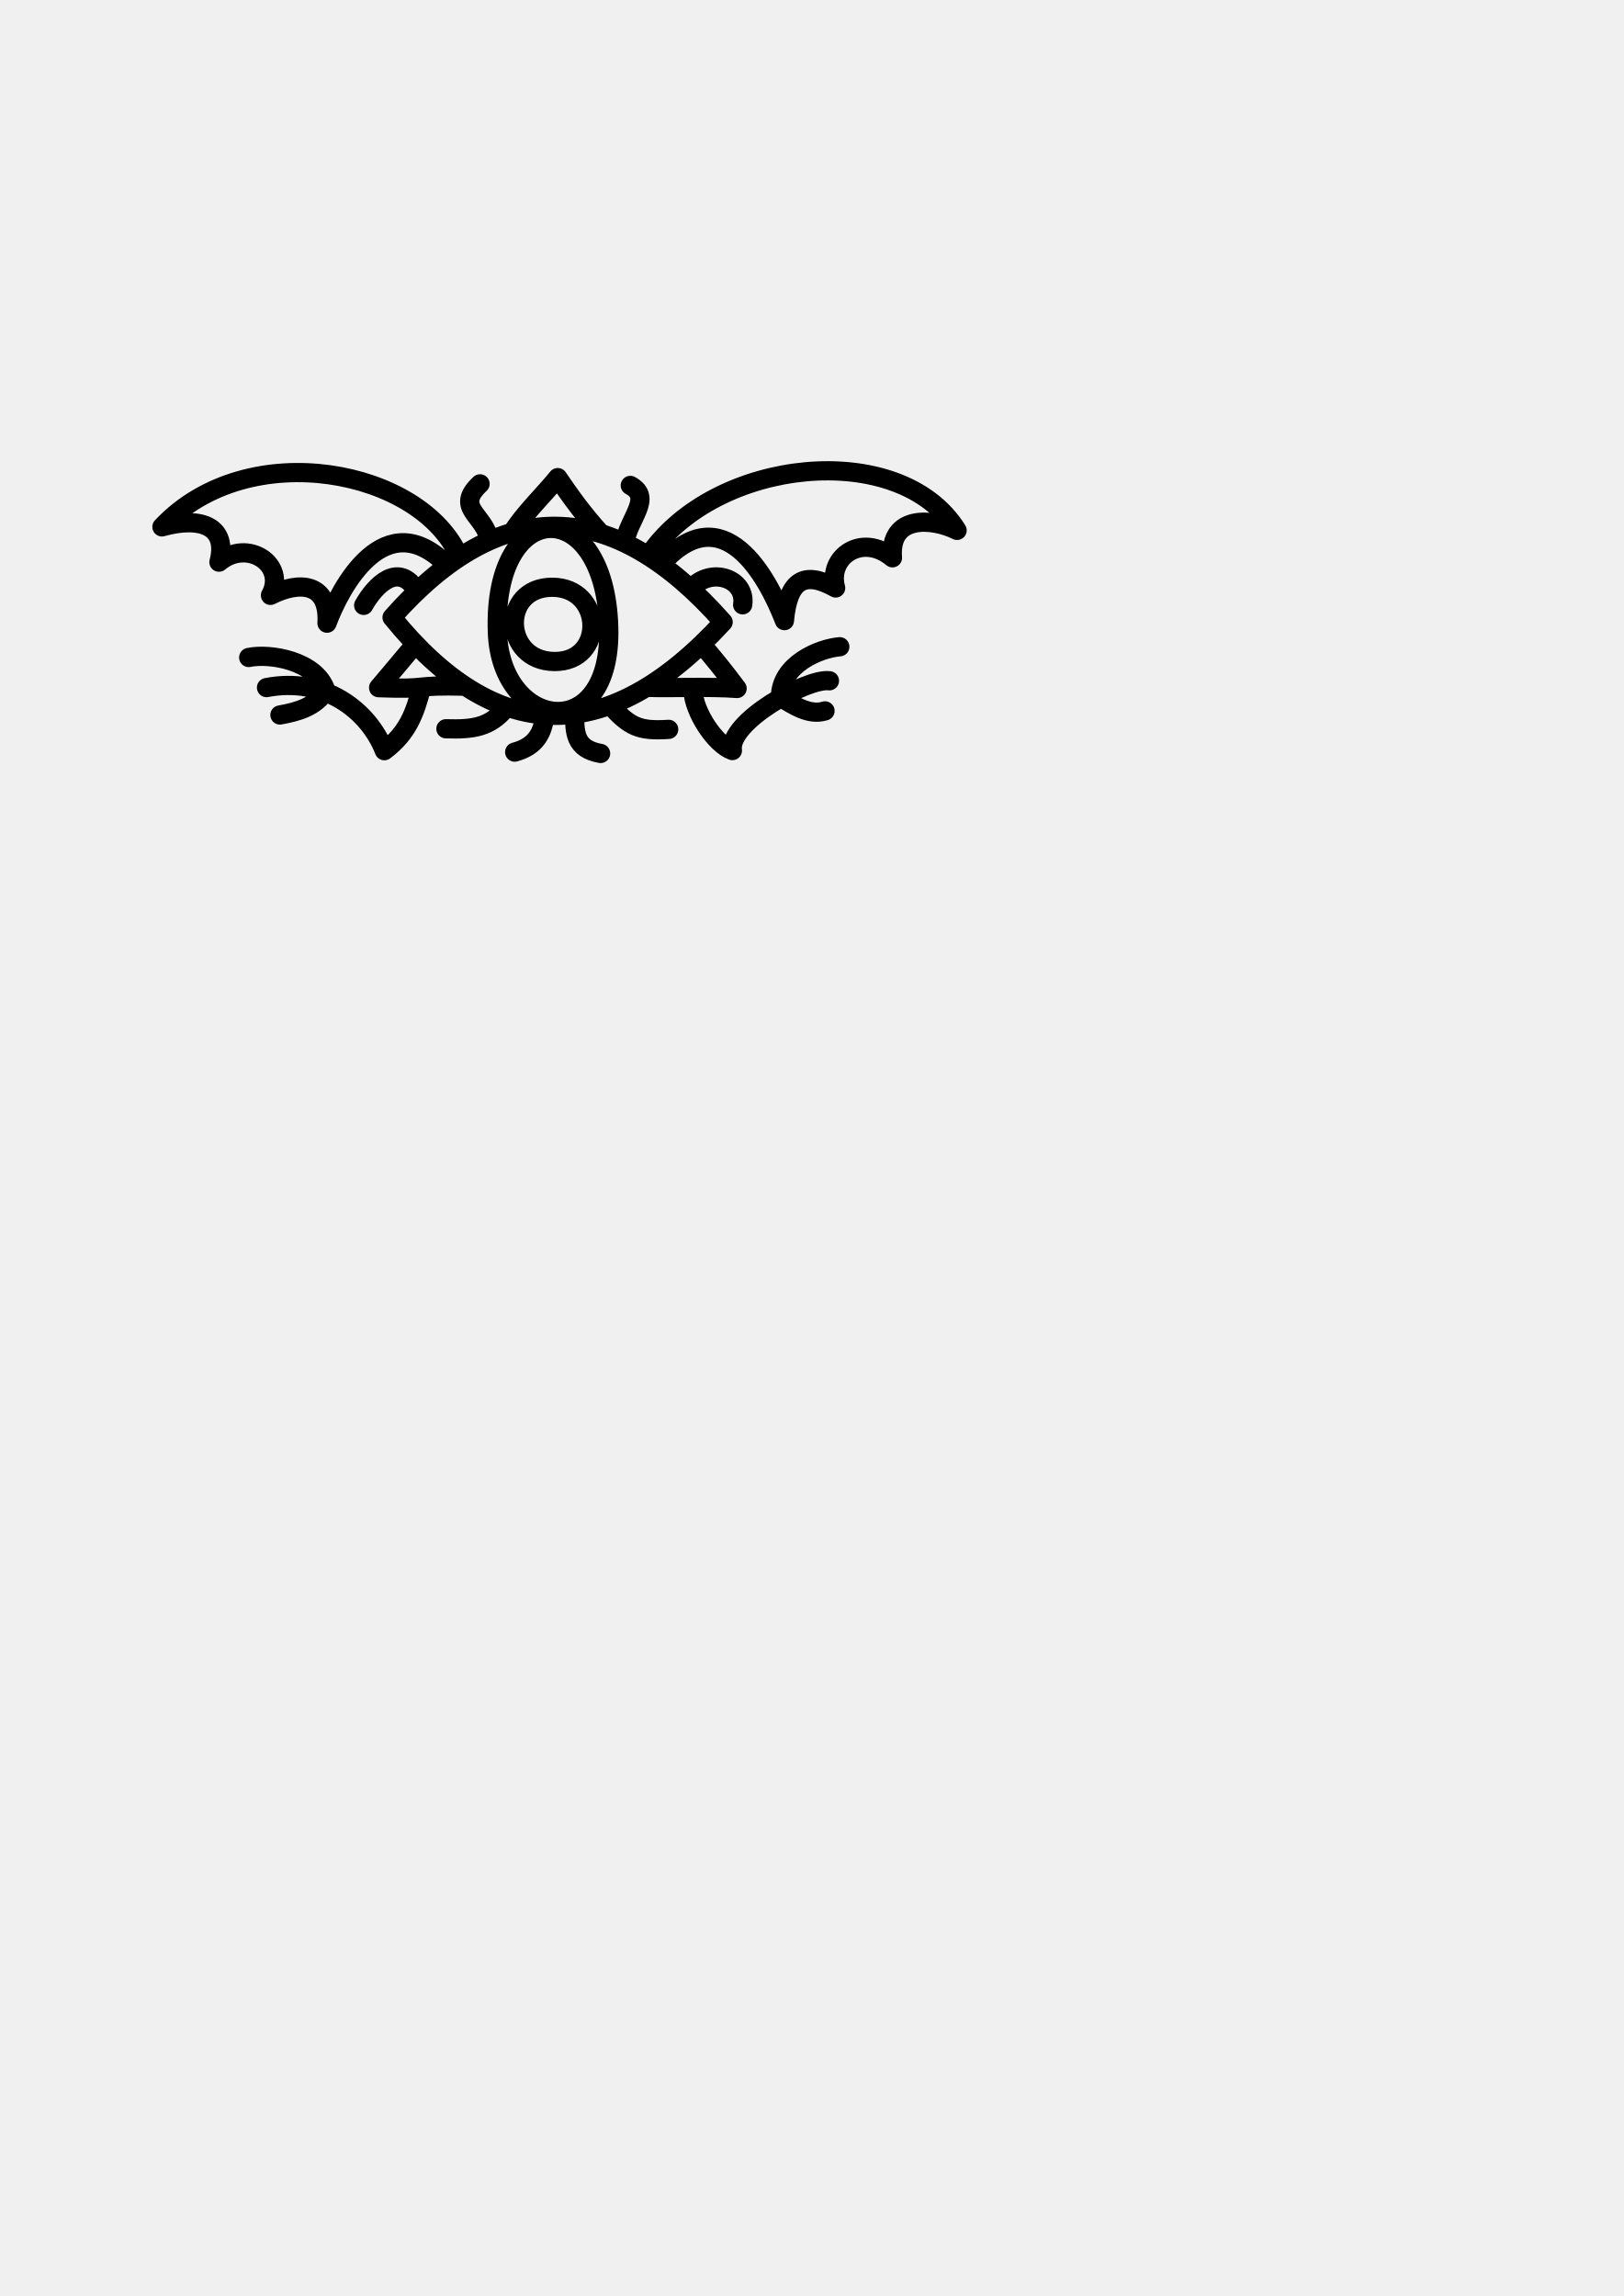
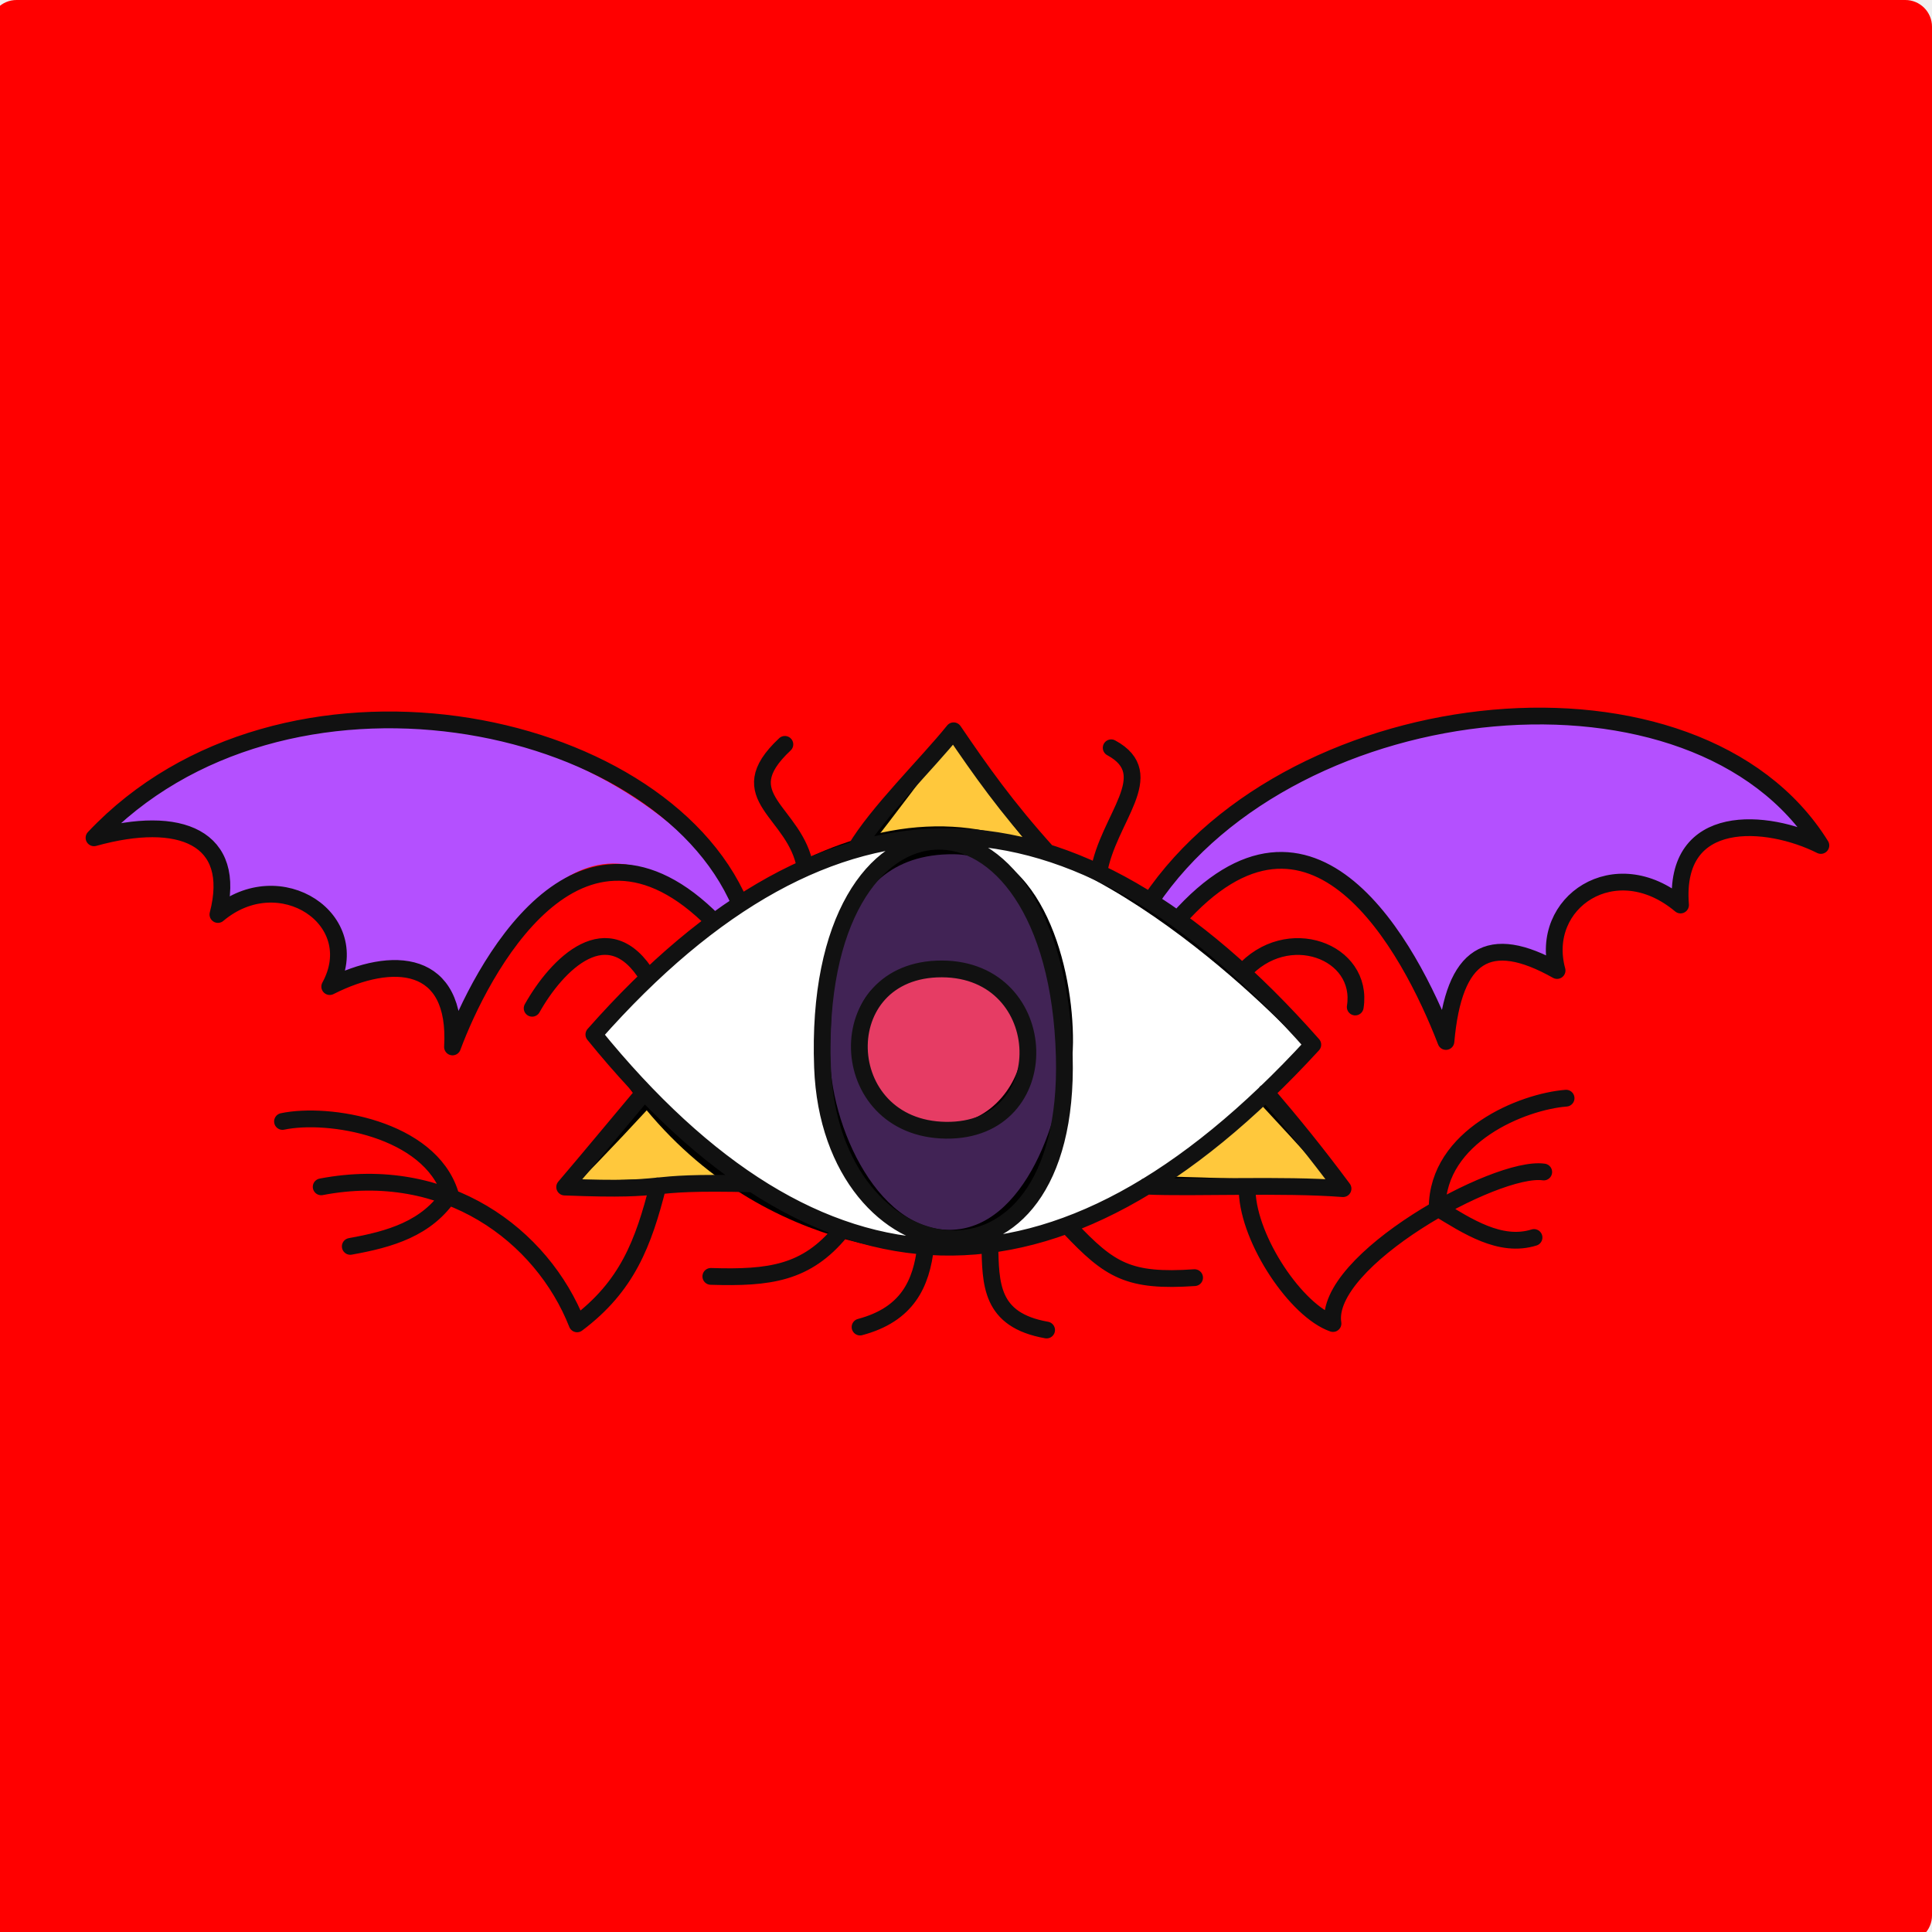
- <svg xmlns="http://www.w3.org/2000/svg" width="210mm" height="297mm" viewBox="0 0 210 297" version="1.1" id="svg1">
-   <defs id="defs1" />
-   <g id="layer1">
-     <path style="fill:none;fill-opacity:0.249;stroke:#000000;stroke-width:2.487;stroke-linecap:round;stroke-linejoin:round;stroke-dasharray:none;stroke-opacity:1" d="M 50.708,79.867 C 64.809,63.884 79.195,64.227 93.526,80.47 78.29,97.079 63.985,96.216 50.708,79.867 Z m 9.468,8.895 c -7.14,-0.183 -4.334,0.461 -11.208,0.193 1.414,-1.651 3.308,-3.945 4.756,-5.659 m 29.901,5.609 c 2.801,0.13 8.09,-0.128 11.707,0.152 -1.639,-2.199 -2.989,-3.861 -4.594,-5.732 M 77.716,69.024 c -2.466,-2.735 -3.953,-4.859 -5.581,-7.241 -1.561,1.95 -4.569,4.879 -5.861,7.079 m -6.855,3.227 C 54.549,60.711 32.122,56.288 20.943,68.154 c 5.129,-1.43 8.574,-0.033 7.375,4.563 3.695,-3.109 8.84,0.321 6.664,4.295 3.762,-1.9 7.619,-1.636 7.311,3.598 1.655,-4.469 7.457,-15.712 15.588,-7.451 m 25.969,-1.232 c 8.594,-12.787 32.56,-15.185 39.934,-3.32 -3.169,-1.587 -8.805,-2.069 -8.359,3.546 -3.899,-3.266 -8.461,-0.148 -7.349,3.904 -4.067,-2.292 -6.159,-1.01 -6.623,4.224 -2.181,-5.643 -7.931,-16.352 -15.978,-7.258 m -6.445,18.349 c 2.41,2.557 3.523,3.242 7.453,2.974 M 65.407,91.608 c -2.052,2.478 -4.227,2.772 -7.734,2.661 m 12.797,-1.786 c -0.252,2.244 -1.102,4.057 -3.904,4.806 m 7.729,-4.913 c 0.062,2.322 6.81e-4,4.494 3.383,5.087 M 63.305,69.95 c -0.565,-3.393 -4.601,-4.195 -1.219,-7.36 m 18.696,7.64 C 81.313,66.994 84.478,64.391 81.519,62.792 M 53.947,76.488 C 51.581,72.547 48.508,75.68 47.036,78.308 m 42.304,-2.129 c 2.645,-3.001 7.243,-1.278 6.711,2.055 m 11.223,9.828 C 104.448,87.658 94.124,93.365 94.724,97.086 92.551,96.33 89.726,92.149 89.616,89.236 M 34.47,88.942 c 7.428,-1.422 13.153,2.876 15.24,8.163 2.993,-2.243 3.947,-4.805 4.82,-8.22 m -18.324,3.602 c 2.345,-0.423 4.575,-1.049 5.943,-3.145 -1.234,-3.887 -7.253,-4.87 -9.981,-4.293 M 106.703,91.959 c -2.012,0.628 -3.961,-0.665 -5.767,-1.768 0.018,-4.279 5.084,-6.325 7.679,-6.531 M 64.329,81.825 C 63.662,64.141 78.268,63.811 78.731,81.175 79.143,96.655 64.805,94.424 64.329,81.825 Z m 7.114,-5.86 c 6.636,0.023 6.925,9.691 0.232,9.605 -6.686,-0.085 -6.974,-9.629 -0.232,-9.605 z" id="path1" />
+ <svg xmlns="http://www.w3.org/2000/svg" width="64" height="64" viewBox="0 0 16.933 16.933" version="1.1" id="svg20">
+   <defs id="defs20" />
+   <rect style="fill:#ff0000;fill-opacity:1;stroke:none;stroke-width:0.068;stroke-linecap:square;stroke-linejoin:round;paint-order:markers fill stroke" id="rect20" width="17.022" height="17.022" x="-0.089" y="0" rx="0.234" ry="0.234" />
+   <path id="path21" style="fill:#ffc83c;stroke:#000000;stroke-width:0.068;stroke-linecap:square;stroke-linejoin:round;paint-order:markers fill stroke" d="M 11.757,10.405 C 9.639,10.29 7.106,10.306 4.991,10.393 6.194,9.17 7.332,7.794 8.341,6.414 9.252,7.829 10.647,9.149 11.757,10.405 Z" />
+   <path id="rect21" style="fill:#ffffff;fill-opacity:1;stroke:#000000;stroke-width:0.068;stroke-linecap:square;stroke-linejoin:round;paint-order:markers fill stroke" d="m 8.348,7.28 c 1.515,0.086 3.15,1.911 3.15,1.911 0,0 -1.641,1.71 -3.038,1.766 -0.613,0.025 -2.253,-0.137 -3.215,-1.915 0,0 1.459,-1.855 3.104,-1.762 z" />
+   <path id="rect21-2" style="fill:#412355;fill-opacity:1;stroke:#000000;stroke-width:0.068;stroke-linecap:square;stroke-linejoin:round;paint-order:markers fill stroke" d="m 9.37,9.138 c -0.006,0.649 -0.36,1.669 -1.044,1.675 C 7.637,10.818 7.2,9.793 7.242,9.14 7.264,8.807 7.206,7.44 8.362,7.453 9.109,7.462 9.376,8.492 9.37,9.138 Z" />
+   <path id="rect21-2-0" style="fill:#e63c64;fill-opacity:1;stroke:#000000;stroke-width:0.068;stroke-linecap:square;stroke-linejoin:round;paint-order:markers fill stroke" d="M 8.99,9.193 C 8.986,9.464 8.739,9.891 8.262,9.893 7.781,9.895 7.476,9.467 7.505,9.194 7.52,9.055 7.48,8.484 8.287,8.49 c 0.522,0.004 0.708,0.434 0.703,0.704 z" />
+   <path d="M 10.068,7.865 C 11.333,5.983 14.86,5.63 15.945,7.376 15.479,7.143 14.649,7.072 14.715,7.898 14.141,7.418 13.47,7.876 13.633,8.473 13.035,8.136 12.727,8.324 12.659,9.094 12.338,8.264 11.491,6.688 10.307,8.026 Z" fill="none" stroke="#111111" stroke-width="0.25" stroke-linecap="round" stroke-linejoin="round" id="path1-9" style="fill:#b450ff;fill-opacity:1;stroke:none" />
+   <path d="M 6.509,7.914 C 5.244,6.032 1.992,5.761 0.821,7.379 1.287,7.146 2.005,7.143 1.94,7.969 2.514,7.489 3.108,8.007 2.944,8.604 3.543,8.267 3.919,8.387 3.988,9.157 4.309,8.327 5.087,6.749 6.271,8.087 Z" fill="none" stroke="#111111" stroke-width="0.25" stroke-linecap="round" stroke-linejoin="round" id="path1-9-8" style="fill:#b450ff;fill-opacity:1;stroke:none" />
+   <path d="M 5.205,9.067 C 7.28,6.715 9.397,6.765 11.506,9.156 9.264,11.6 7.158,11.473 5.205,9.067 Z m 1.393,1.309 C 5.547,10.349 5.96,10.444 4.949,10.404 5.157,10.161 5.435,9.824 5.648,9.571 m 4.4,0.825 c 0.412,0.019 1.191,-0.019 1.723,0.022 -0.241,-0.324 -0.44,-0.568 -0.676,-0.844 M 9.179,7.471 C 8.816,7.068 8.597,6.756 8.358,6.405 8.128,6.692 7.685,7.123 7.495,7.447 M 6.486,7.922 C 5.77,6.248 2.469,5.597 0.824,7.343 1.579,7.133 2.086,7.338 1.91,8.015 2.453,7.557 3.21,8.062 2.89,8.647 3.444,8.367 4.011,8.406 3.966,9.176 4.21,8.519 5.063,6.864 6.26,8.08 M 10.082,7.898 C 11.347,6.017 14.874,5.664 15.959,7.41 15.493,7.176 14.663,7.105 14.729,7.932 14.155,7.451 13.484,7.91 13.647,8.506 13.049,8.169 12.741,8.357 12.673,9.128 12.352,8.297 11.505,6.721 10.321,8.06 M 9.373,10.76 c 0.355,0.376 0.519,0.477 1.097,0.438 M 7.368,10.795 c -0.302,0.365 -0.622,0.408 -1.138,0.392 m 1.883,-0.263 c -0.037,0.33 -0.162,0.597 -0.575,0.707 m 1.137,-0.723 c 0.009,0.342 10e-5,0.661 0.498,0.749 M 7.058,7.607 C 6.975,7.108 6.381,6.99 6.879,6.524 m 2.751,1.124 C 9.709,7.172 10.174,6.789 9.739,6.554 M 5.681,8.569 C 5.333,7.99 4.881,8.451 4.664,8.837 m 6.226,-0.313 c 0.389,-0.442 1.066,-0.188 0.988,0.302 m 1.652,1.446 c -0.416,-0.06 -1.935,0.78 -1.847,1.328 -0.32,-0.111 -0.736,-0.727 -0.752,-1.155 m -8.116,-0.043 c 1.093,-0.209 1.936,0.423 2.243,1.201 0.44,-0.33 0.581,-0.707 0.709,-1.21 M 3.07,10.924 C 3.416,10.862 3.744,10.77 3.945,10.461 3.763,9.889 2.878,9.744 2.476,9.829 m 10.969,1.017 c -0.296,0.092 -0.583,-0.098 -0.849,-0.26 0.003,-0.63 0.748,-0.931 1.13,-0.961 M 7.209,9.355 c -0.098,-2.602 2.051,-2.651 2.119,-0.096 0.061,2.278 -2.049,1.95 -2.119,0.096 z M 8.256,8.492 C 9.233,8.496 9.275,9.919 8.29,9.906 7.306,9.893 7.264,8.489 8.256,8.492 Z" fill="none" stroke="#111111" stroke-width="1.7" stroke-linecap="round" stroke-linejoin="round" id="path1" style="stroke-width:0.147;stroke-linecap:round;stroke-dasharray:none" />
+   <g id="clay-palette" aria-label="Clay game color palette" transform="translate(-5.789651,-18.68478)">
+     <text x="21" y="263" fill="#2d1941" font-family="sans-serif" font-size="3.2px" font-weight="bold" letter-spacing="0.3" id="text1">CLAY PALETTE</text>
+     <rect x="21" y="267" width="11" height="9" rx="1" fill="#2d1941" stroke="#2d1941" stroke-width="0.35" id="rect2" ry="1">
+       </rect>
+     <rect x="34" y="267" width="11" height="9" rx="1" fill="#412355" stroke="#2d1941" stroke-width="0.35" id="rect3" ry="1">
+       </rect>
+     <rect x="47" y="267" width="11" height="9" rx="1" fill="#503cdc" stroke="#2d1941" stroke-width="0.35" id="rect4" ry="1">
+       </rect>
+     <rect x="60" y="267" width="11" height="9" rx="1" fill="#b450ff" stroke="#2d1941" stroke-width="0.35" id="rect5" ry="1">
+       </rect>
+     <rect x="73" y="267" width="11" height="9" rx="1" fill="#a078dc" stroke="#2d1941" stroke-width="0.35" id="rect6" ry="1">
+       </rect>
+     <rect x="86" y="267" width="11" height="9" rx="1" fill="#ffc83c" stroke="#2d1941" stroke-width="0.35" id="rect7" ry="1">
+       </rect>
+     <rect x="99" y="267" width="11" height="9" rx="1" fill="#ff8c32" stroke="#2d1941" stroke-width="0.35" id="rect8" ry="1">
+       </rect>
+     <rect x="112" y="267" width="11" height="9" rx="1" fill="#28c878" stroke="#2d1941" stroke-width="0.35" id="rect9" ry="1">
+       </rect>
+     <rect x="125" y="267" width="11" height="9" rx="1" fill="#e63c64" stroke="#2d1941" stroke-width="0.35" id="rect10" ry="1">
+       </rect>
+     <rect x="138" y="267" width="11" height="9" rx="1" fill="#ffffff" stroke="#2d1941" stroke-width="0.35" id="rect11" ry="1">
+       </rect>
+     <text x="26.5" y="280" text-anchor="middle" fill="#2d1941" font-family="sans-serif" font-size="2.2px" id="text11">#2D1941</text>
+     <text x="39.5" y="280" text-anchor="middle" fill="#2d1941" font-family="sans-serif" font-size="2.2px" id="text12">#412355</text>
+     <text x="52.5" y="280" text-anchor="middle" fill="#2d1941" font-family="sans-serif" font-size="2.2px" id="text13">#503CDC</text>
+     <text x="65.5" y="280" text-anchor="middle" fill="#2d1941" font-family="sans-serif" font-size="2.2px" id="text14">#B450FF</text>
+     <text x="78.5" y="280" text-anchor="middle" fill="#2d1941" font-family="sans-serif" font-size="2.2px" id="text15">#A078DC</text>
+     <text x="91.5" y="280" text-anchor="middle" fill="#2d1941" font-family="sans-serif" font-size="2.2px" id="text16">#FFC83C</text>
+     <text x="104.5" y="280" text-anchor="middle" fill="#2d1941" font-family="sans-serif" font-size="2.2px" id="text17">#FF8C32</text>
+     <text x="117.5" y="280" text-anchor="middle" fill="#2d1941" font-family="sans-serif" font-size="2.2px" id="text18">#28C878</text>
+     <text x="130.5" y="280" text-anchor="middle" fill="#2d1941" font-family="sans-serif" font-size="2.2px" id="text19">#E63C64</text>
+     <text x="143.5" y="280" text-anchor="middle" fill="#2d1941" font-family="sans-serif" font-size="2.2px" id="text20">#FFFFFF</text>
  </g>
</svg>
